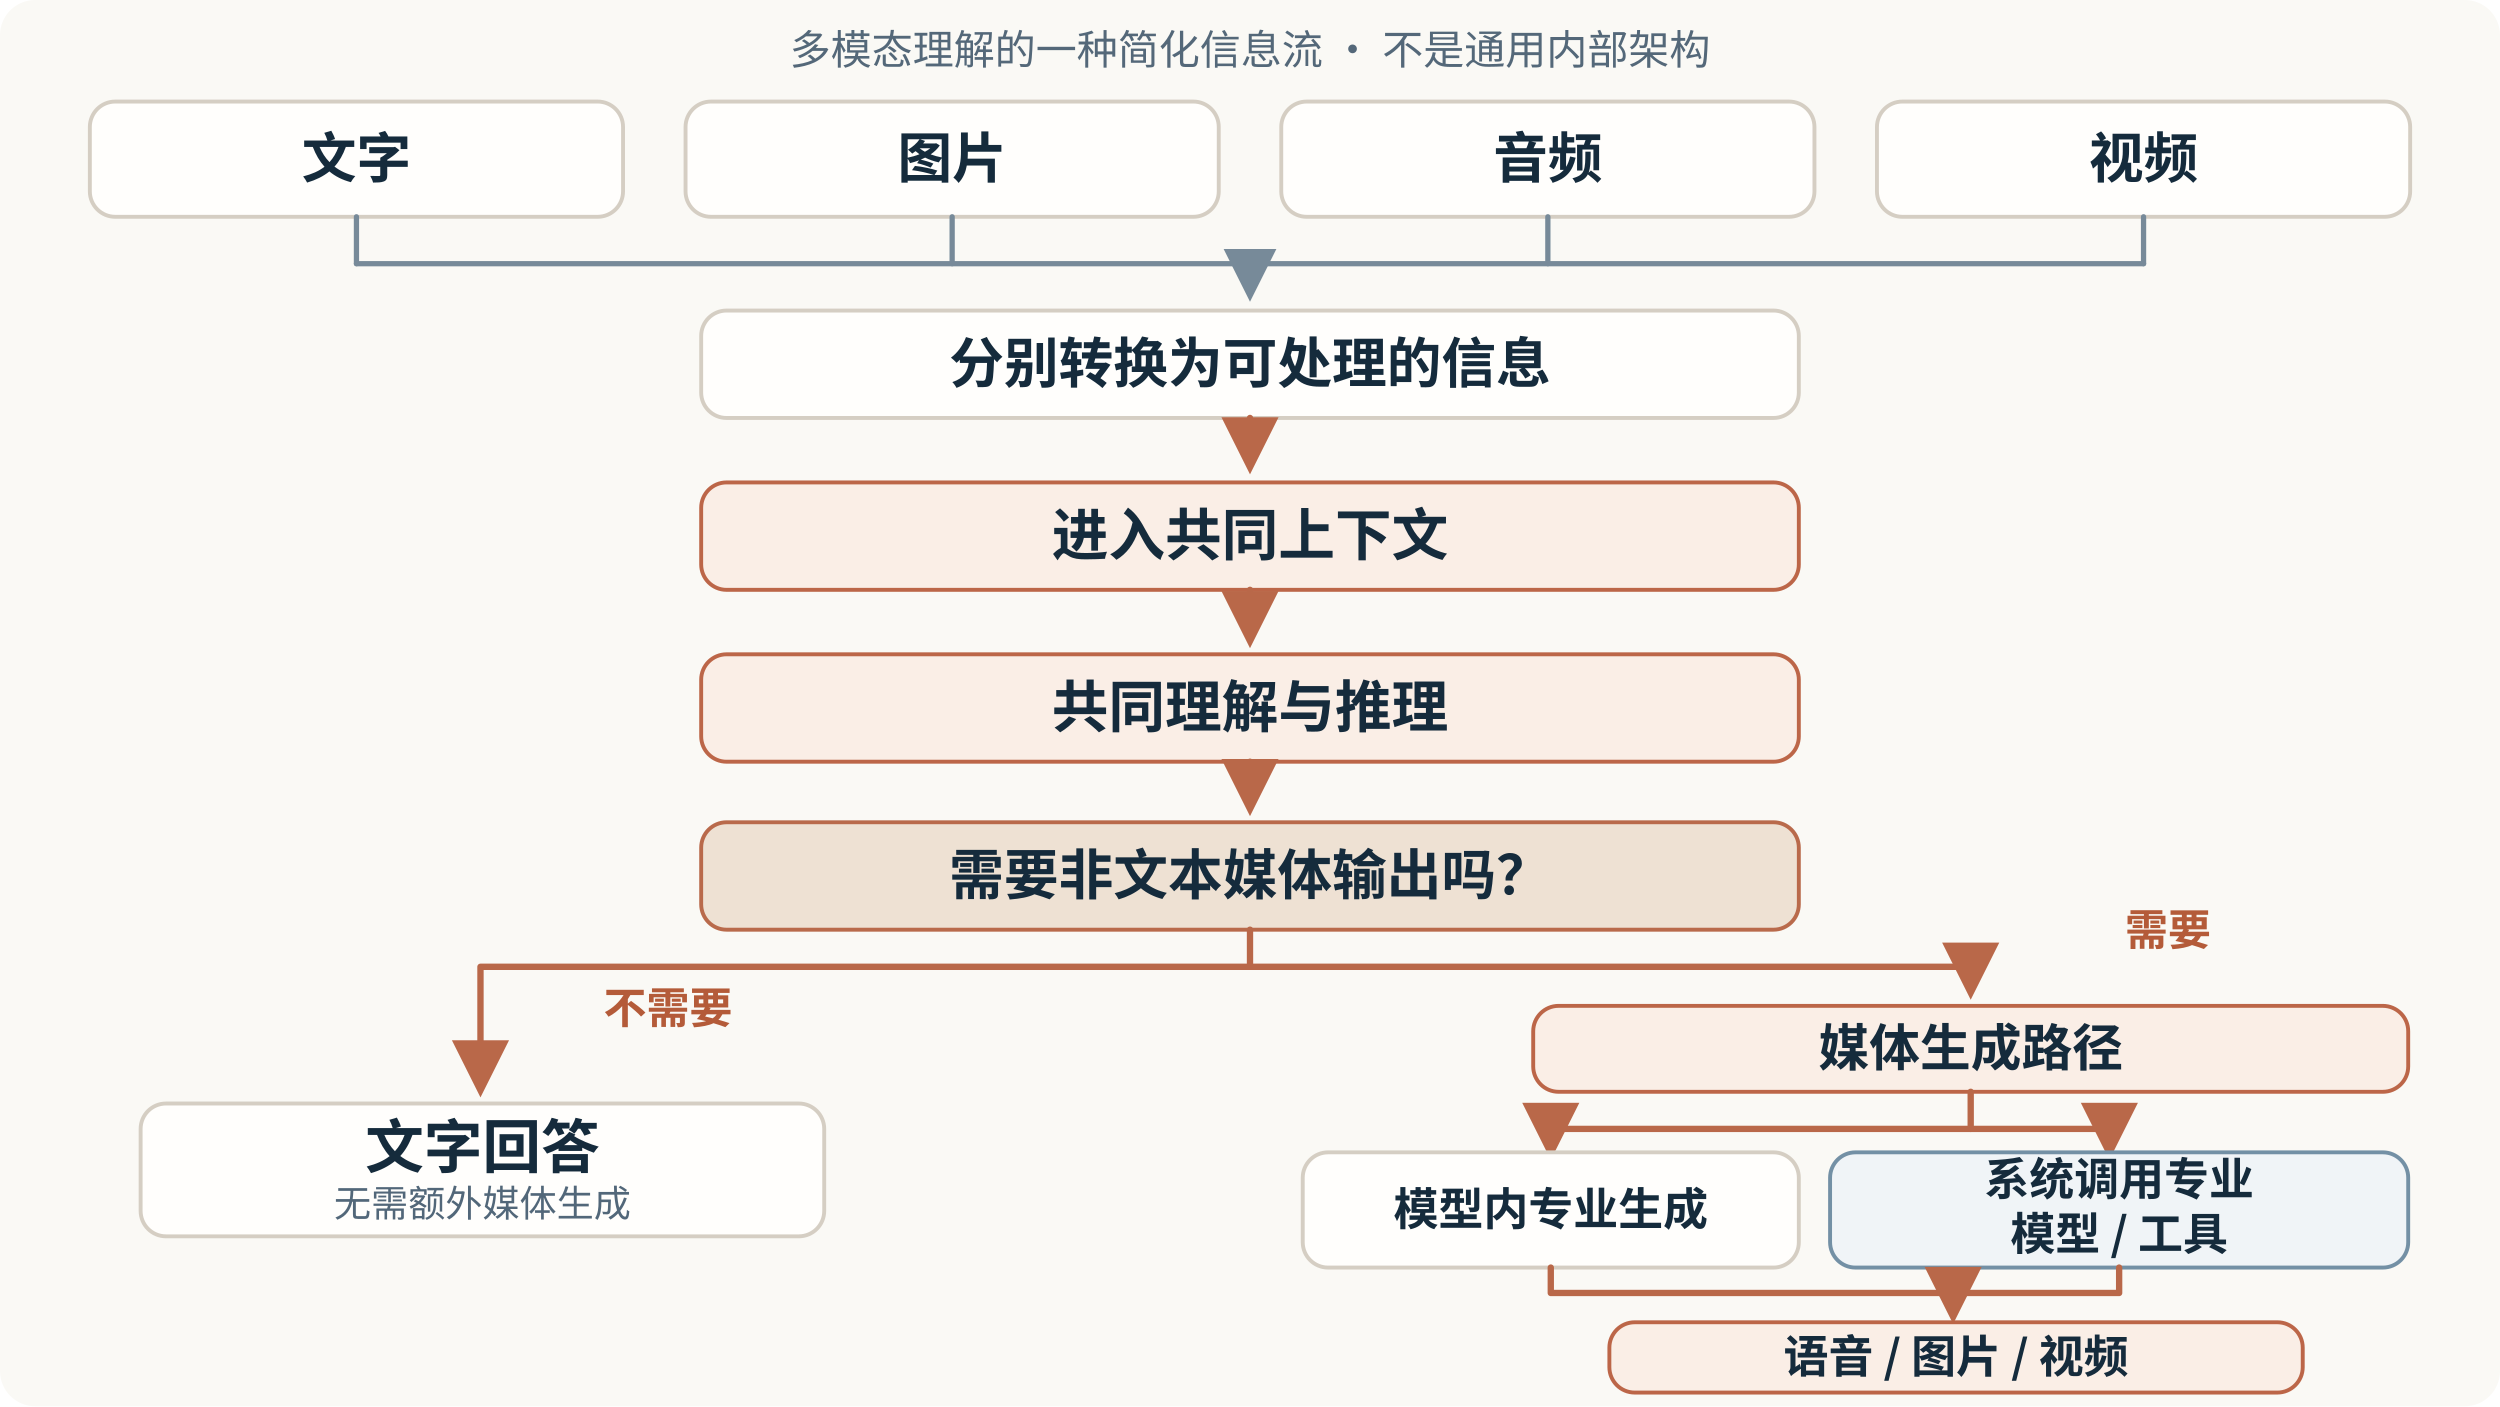
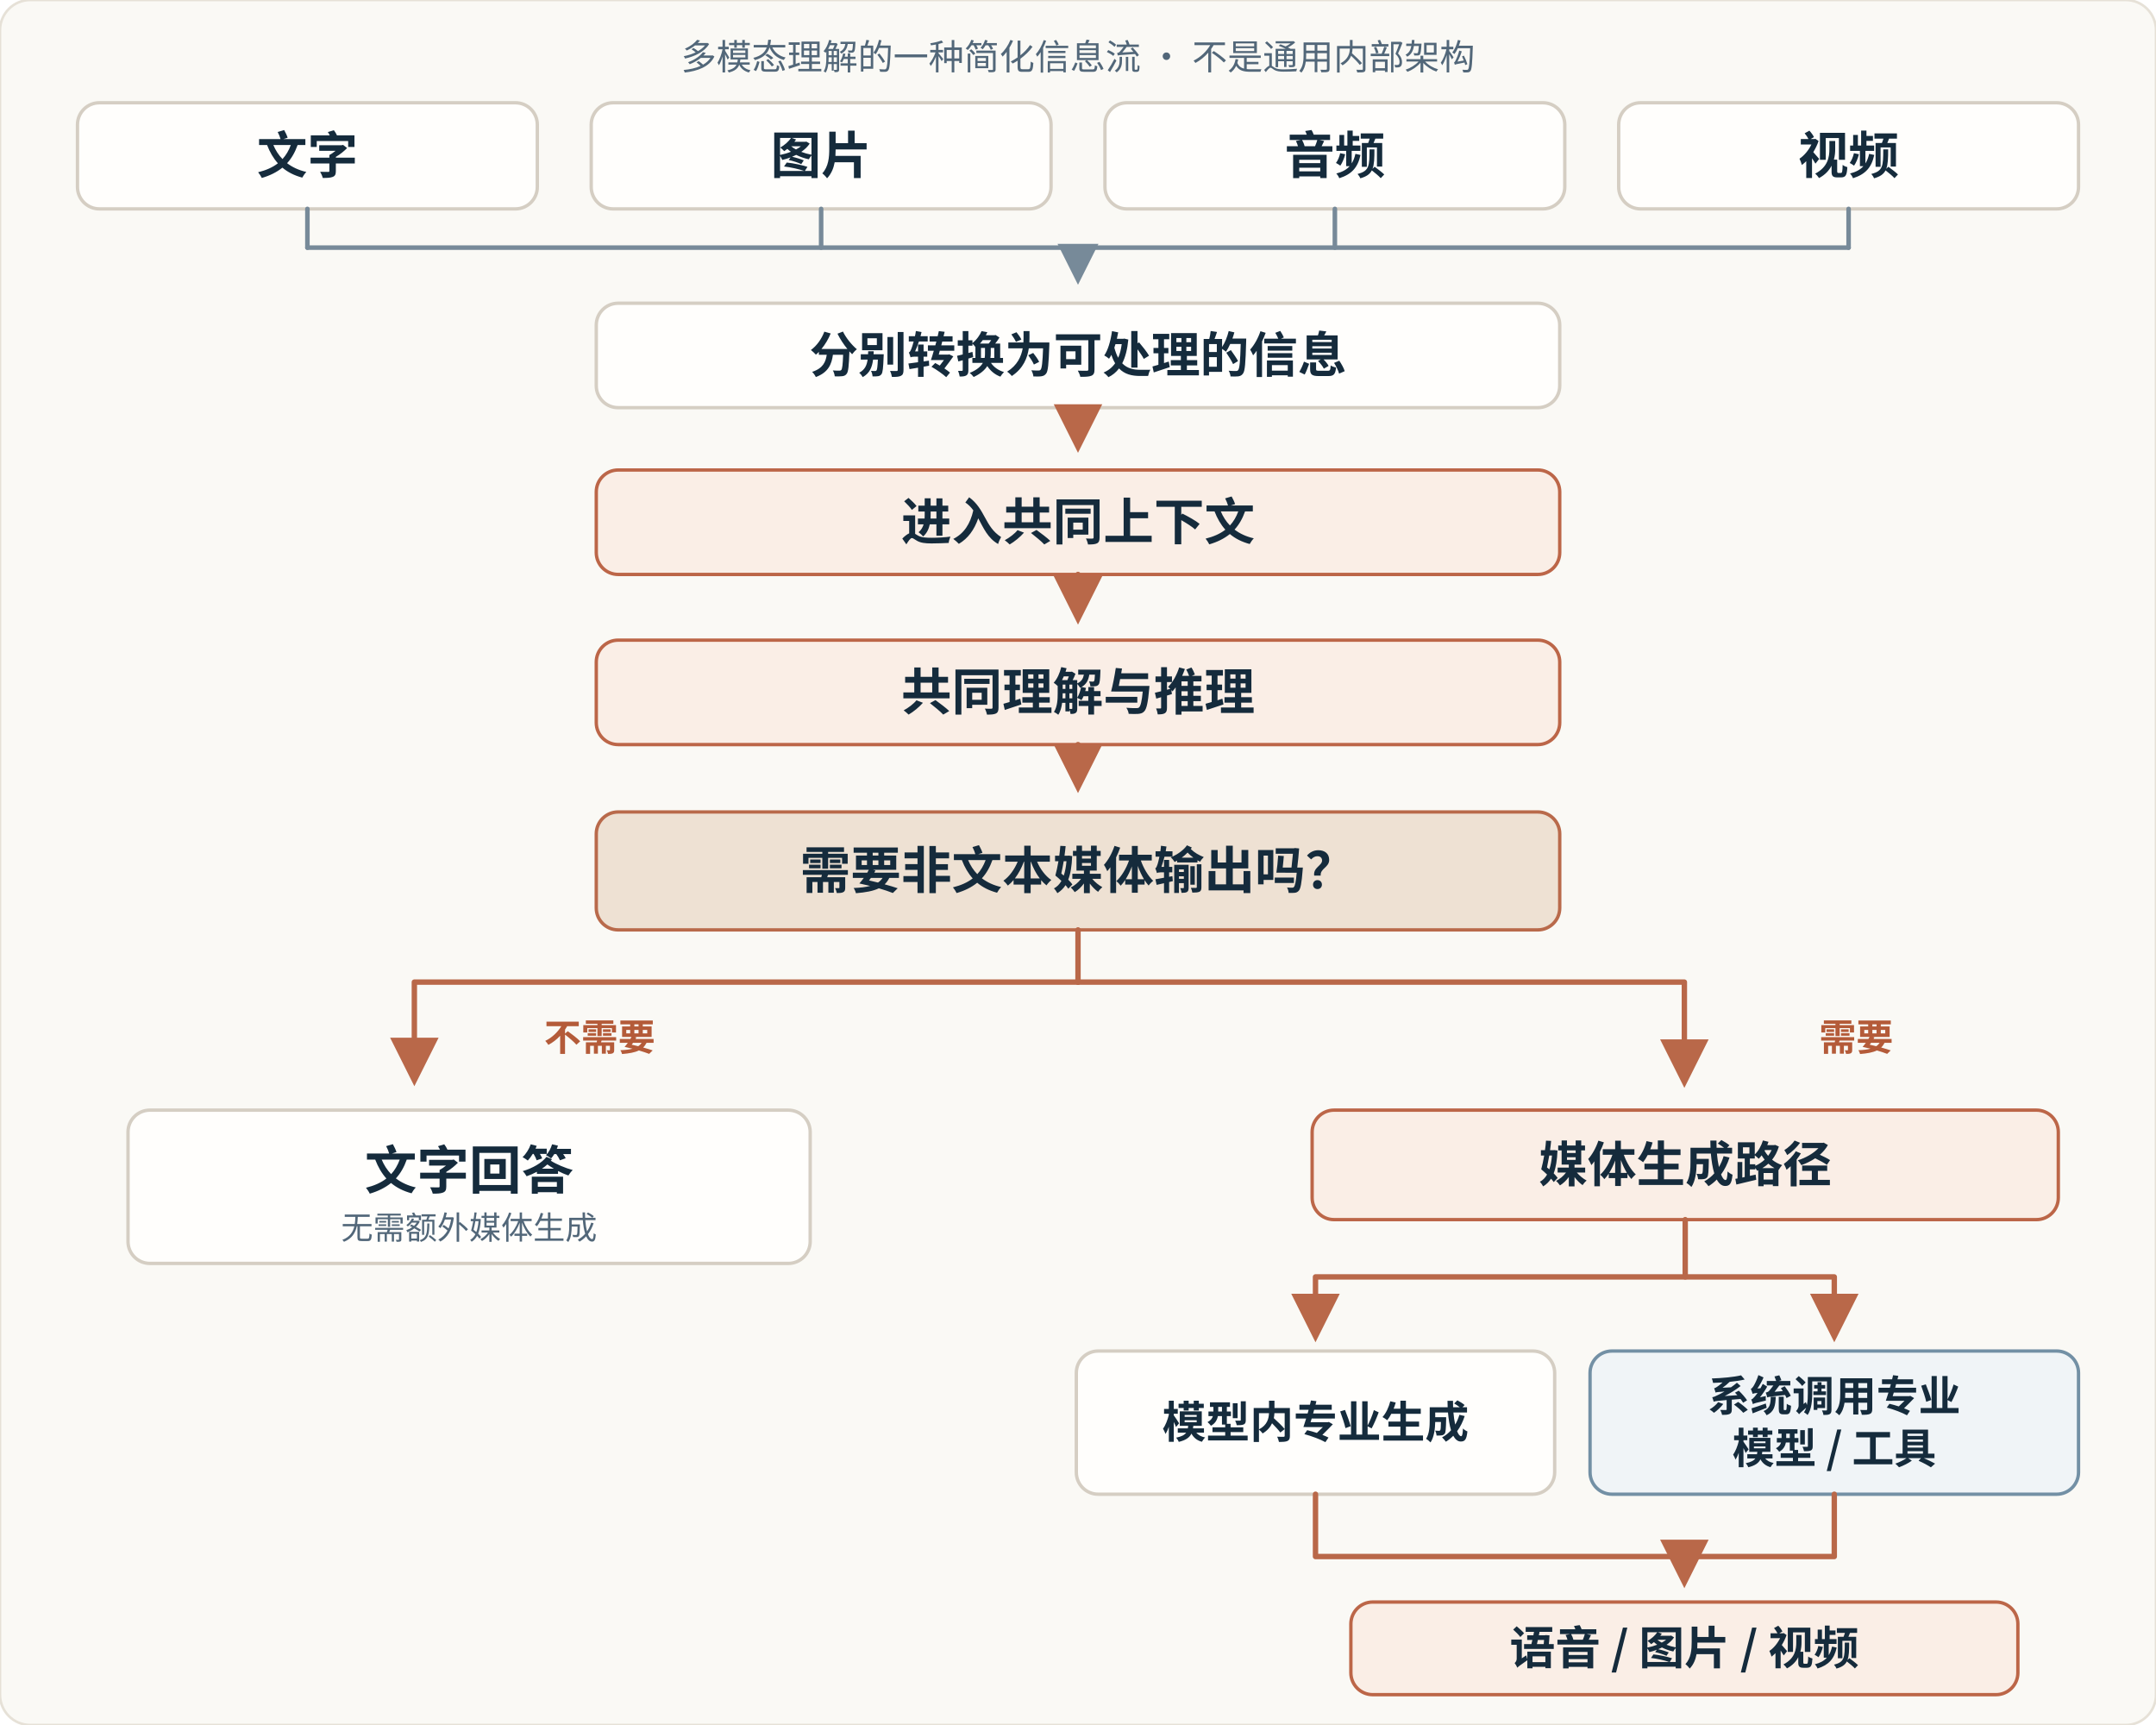
- <svg xmlns="http://www.w3.org/2000/svg" width="1280" height="720" viewBox="0 0 1280 720" role="img" aria-labelledby="title desc">
+ <svg xmlns="http://www.w3.org/2000/svg" width="1280" height="1024" viewBox="0 0 1280 1024" role="img" aria-labelledby="title desc">
  <defs>
    <marker id="arrow-clay" viewBox="0 0 12 12" refX="10" refY="6" markerWidth="9" markerHeight="9" orient="auto">
      <path d="M0 0L12 6L0 12Z" fill="#b96849" />
    </marker>
    <marker id="arrow-muted" viewBox="0 0 12 12" refX="10" refY="6" markerWidth="9" markerHeight="9" orient="auto">
      <path d="M0 0L12 6L0 12Z" fill="#778a99" />
    </marker>
  </defs>
-   <style>text{font-family:"Noto Sans CJK SC","Microsoft YaHei","PingFang SC",sans-serif;fill:#152b3c}.node{font-weight:650;text-anchor:middle}.hint{text-anchor:middle;fill:#526779}.eyebrow{font-size:21px;fill:#546879}.branch{font-size:22px;font-weight:700;fill:#b45b39;text-anchor:middle}</style>
-   <rect width="1280" height="720" rx="18" fill="#faf9f5" />
-   <text x="640" y="33" class="eyebrow" text-anchor="middle">多模态理解的一种简化信息流 · 不是通用内部架构</text>
+   <style>
+     text{font-family:"Noto Sans CJK SC","Microsoft YaHei","PingFang SC",sans-serif;fill:#152b3c}
+     .node{font-weight:650;text-anchor:middle;dominant-baseline:middle}
+     .hint{font-size:19px;fill:#526779;text-anchor:middle;dominant-baseline:middle}
+     .eyebrow{font-size:21px;fill:#526779;text-anchor:middle;dominant-baseline:middle}
+     .branch{font-size:22px;font-weight:700;fill:#b45b39;text-anchor:middle;dominant-baseline:middle}
+     .neutral{fill:#fffefc;stroke:#d5cec3;stroke-width:2}
+     .focus{fill:#faeee6;stroke:#bc6648;stroke-width:2}
+     .decision{fill:#eee1d3;stroke:#b96a4b;stroke-width:2}
+     .tool{fill:#f0f4f7;stroke:#7390a5;stroke-width:2}
+     .line-muted{fill:none;stroke:#778a99;stroke-width:2.7;stroke-linecap:round;stroke-linejoin:round}
+     .line-clay{fill:none;stroke:#b96849;stroke-width:3.2;stroke-linecap:round;stroke-linejoin:round}
+   </style>
+   <rect width="1280" height="1024" rx="18" fill="#faf9f5" stroke="#e6e1d7" stroke-width="1.5" />
+   <text x="640" y="34" class="eyebrow">多模态理解的一种简化信息流 · 不是通用内部架构</text>
  <g id="node-T">
-     <rect x="46" y="52" width="273" height="59" rx="13" fill="#fffefc" stroke="#d5cec3" stroke-width="2" />
-     <text x="182.5" y="91.02" class="node" font-size="28" font-weight="650">文字</text>
+     <rect x="46" y="61" width="273" height="63" rx="13" class="neutral" />
+     <text x="182.5" y="92.5" class="node" font-size="30">文字</text>
  </g>
-   <path data-from="T" data-to="E" d="M182.5 111V135" fill="none" stroke="#778a99" stroke-width="2.7" stroke-linecap="round" stroke-linejoin="round" />
+   <path data-from="T" data-to="E" d="M182.5 124V147" class="line-muted" />
  <g id="node-I">
-     <rect x="351" y="52" width="273" height="59" rx="13" fill="#fffefc" stroke="#d5cec3" stroke-width="2" />
-     <text x="487.5" y="91.02" class="node" font-size="28" font-weight="650">图片</text>
+     <rect x="351" y="61" width="273" height="63" rx="13" class="neutral" />
+     <text x="487.5" y="92.5" class="node" font-size="30">图片</text>
  </g>
-   <path data-from="I" data-to="E" d="M487.5 111V135" fill="none" stroke="#778a99" stroke-width="2.7" stroke-linecap="round" stroke-linejoin="round" />
+   <path data-from="I" data-to="E" d="M487.5 124V147" class="line-muted" />
  <g id="node-A">
-     <rect x="656" y="52" width="273" height="59" rx="13" fill="#fffefc" stroke="#d5cec3" stroke-width="2" />
-     <text x="792.5" y="91.02" class="node" font-size="28" font-weight="650">音频</text>
+     <rect x="656" y="61" width="273" height="63" rx="13" class="neutral" />
+     <text x="792.5" y="92.5" class="node" font-size="30">音频</text>
  </g>
-   <path data-from="A" data-to="E" d="M792.5 111V135" fill="none" stroke="#778a99" stroke-width="2.7" stroke-linecap="round" stroke-linejoin="round" />
+   <path data-from="A" data-to="E" d="M792.5 124V147" class="line-muted" />
  <g id="node-V">
-     <rect x="961" y="52" width="273" height="59" rx="13" fill="#fffefc" stroke="#d5cec3" stroke-width="2" />
-     <text x="1097.5" y="91.02" class="node" font-size="28" font-weight="650">视频</text>
+     <rect x="961" y="61" width="273" height="63" rx="13" class="neutral" />
+     <text x="1097.5" y="92.5" class="node" font-size="30">视频</text>
  </g>
-   <path data-from="V" data-to="E" d="M1097.5 111V135" fill="none" stroke="#778a99" stroke-width="2.7" stroke-linecap="round" stroke-linejoin="round" />
-   <path d="M182.5 135H1097.5" fill="none" stroke="#778a99" stroke-width="2.7" stroke-linecap="round" stroke-linejoin="round" />
-   <path d="M640 135V150" fill="none" stroke="#778a99" stroke-width="3" stroke-linecap="round" stroke-linejoin="round" marker-end="url(#arrow-muted)" />
+   <path data-from="V" data-to="E" d="M1097.5 124V147" class="line-muted" />
+   <path d="M182.5 147H1097.5" class="line-muted" />
+   <path d="M640 147V165" class="line-muted" marker-end="url(#arrow-muted)" />
  <g id="node-E">
-     <rect x="359" y="159" width="562" height="55" rx="13" fill="#fffefc" stroke="#d5cec3" stroke-width="2" />
-     <text x="640" y="196.02" class="node" font-size="28" font-weight="650">分别转换为可处理的信息</text>
+     <rect x="354" y="180" width="572" height="62" rx="13" class="neutral" />
+     <text x="640" y="211" class="node" font-size="29">分别转换为可处理的信息</text>
  </g>
-   <path data-from="E" data-to="C" d="M640 214V238" fill="none" stroke="#b96849" stroke-width="3.25" stroke-linecap="round" stroke-linejoin="round" marker-end="url(#arrow-clay)" />
+   <path data-from="E" data-to="C" d="M640 242V264" class="line-clay" marker-end="url(#arrow-clay)" />
  <g id="node-C">
-     <rect x="359" y="247" width="562" height="55" rx="13" fill="#faeee6" stroke="#bc6648" stroke-width="2" />
-     <text x="640" y="284.36" class="node" font-size="29" font-weight="650">进入共同上下文</text>
+     <rect x="354" y="279" width="572" height="62" rx="13" class="focus" />
+     <text x="640" y="310" class="node" font-size="30">进入共同上下文</text>
  </g>
-   <path data-from="C" data-to="R" d="M640 302V327" fill="none" stroke="#b96849" stroke-width="3.25" stroke-linecap="round" stroke-linejoin="round" marker-end="url(#arrow-clay)" />
+   <path data-from="C" data-to="R" d="M640 341V366" class="line-clay" marker-end="url(#arrow-clay)" />
  <g id="node-R">
-     <rect x="359" y="335" width="562" height="55" rx="13" fill="#faeee6" stroke="#bc6648" stroke-width="2" />
-     <text x="640" y="372.36" class="node" font-size="29" font-weight="650">共同理解与推理</text>
+     <rect x="354" y="380" width="572" height="62" rx="13" class="focus" />
+     <text x="640" y="411" class="node" font-size="30">共同理解与推理</text>
  </g>
-   <path data-from="R" data-to="D" d="M640 390V413" fill="none" stroke="#b96849" stroke-width="3.25" stroke-linecap="round" stroke-linejoin="round" marker-end="url(#arrow-clay)" />
+   <path data-from="R" data-to="D" d="M640 442V466" class="line-clay" marker-end="url(#arrow-clay)" />
  <g id="node-D">
-     <rect x="359" y="421" width="562" height="55" rx="13" fill="#eee1d3" stroke="#b96a4b" stroke-width="2" />
-     <text x="640" y="458.02" class="node" font-size="28" font-weight="650">需要非文本媒体输出吗？</text>
+     <rect x="354" y="482" width="572" height="70" rx="13" class="decision" />
+     <text x="640" y="517" class="node" font-size="30">需要非文本媒体输出吗？</text>
  </g>
-   <path data-from="D" data-to="TX" data-guard="不需要" d="M640 476V495H246V557" fill="none" stroke="#b96849" stroke-width="3.25" stroke-linecap="round" stroke-linejoin="round" marker-end="url(#arrow-clay)" />
-   <path data-from="D" data-to="M" data-guard="需要" d="M640 495H1009V507" fill="none" stroke="#b96849" stroke-width="3.25" stroke-linecap="round" stroke-linejoin="round" marker-end="url(#arrow-clay)" />
-   <text x="342" y="524" class="branch">不需要</text>
-   <text x="1110" y="484" class="branch">需要</text>
+   <path d="M640 552V583" class="line-clay" />
+   <path data-from="D" data-to="TX" data-guard="不需要" d="M640 583H246V640" class="line-clay" marker-end="url(#arrow-clay)" />
+   <path data-from="D" data-to="M" data-guard="需要" d="M640 583H1000V641" class="line-clay" marker-end="url(#arrow-clay)" />
+   <text x="356" y="616" class="branch">不需要</text>
+   <text x="1102" y="616" class="branch">需要</text>
  <g id="node-TX">
-     <rect x="72" y="565" width="350" height="68" rx="13" fill="#fffefc" stroke="#d5cec3" stroke-width="2" />
-     <text x="247" y="598" class="node" font-size="30" font-weight="650">文字回答</text>
-     <text x="247" y="623" class="hint" font-size="19">无需额外媒体生成</text>
+     <rect x="76" y="659" width="405" height="91" rx="13" class="neutral" />
+     <text x="278.5" y="695" class="node" font-size="31">文字回答</text>
+     <text x="278.5" y="729" class="hint">无需额外媒体生成</text>
  </g>
  <g id="node-M">
-     <rect x="785" y="515" width="448" height="44" rx="13" fill="#faeee6" stroke="#bc6648" stroke-width="2" />
-     <text x="1009" y="545.84" class="node" font-size="26" font-weight="650">媒体生成路径</text>
+     <rect x="779" y="659" width="443" height="65" rx="13" class="focus" />
+     <text x="1000.5" y="691.5" class="node" font-size="29">媒体生成路径</text>
  </g>
-   <path data-from="M" data-to="G" d="M1009 559V578H794V589" fill="none" stroke="#b96849" stroke-width="3.25" stroke-linecap="round" stroke-linejoin="round" marker-end="url(#arrow-clay)" />
-   <path data-from="M" data-to="P" d="M1009 578H1080V589" fill="none" stroke="#b96849" stroke-width="3.25" stroke-linecap="round" stroke-linejoin="round" marker-end="url(#arrow-clay)" />
+   <path data-from="M" data-to="G" d="M1000.5 724V758H781V792" class="line-clay" marker-end="url(#arrow-clay)" />
+   <path data-from="M" data-to="P" d="M1000.5 758H1089V792" class="line-clay" marker-end="url(#arrow-clay)" />
  <g id="node-G">
-     <rect x="667" y="590" width="254" height="59" rx="13" fill="#fffefc" stroke="#d5cec3" stroke-width="2" />
-     <text x="794" y="627.32" class="node" font-size="23" font-weight="650">模型内专业生成</text>
+     <rect x="639" y="802" width="284" height="85" rx="13" class="neutral" />
+     <text x="781" y="844.5" class="node" font-size="26">模型内专业生成</text>
  </g>
  <g id="node-P">
-     <rect x="937" y="590" width="296" height="59" rx="13" fill="#f0f4f7" stroke="#7390a5" stroke-width="2" />
-     <text x="1085" y="612" class="node" font-size="23">系统调用专业</text>
-     <text x="1085" y="640" class="node" font-size="23">模型 / 工具</text>
+     <rect x="944" y="802" width="290" height="85" rx="13" class="tool" />
+     <text x="1089" y="829" class="node" font-size="25">系统调用专业</text>
+     <text x="1089" y="860" class="node" font-size="25">模型 / 工具</text>
  </g>
-   <path data-from="G" data-to="O" d="M794 649V662H1000" fill="none" stroke="#b96849" stroke-width="3.25" stroke-linecap="round" stroke-linejoin="round" />
-   <path data-from="P" data-to="O" d="M1085 649V662H1000" fill="none" stroke="#b96849" stroke-width="3.25" stroke-linecap="round" stroke-linejoin="round" />
-   <path d="M1000 662V673" fill="none" stroke="#b96849" stroke-width="3.25" stroke-linecap="round" stroke-linejoin="round" marker-end="url(#arrow-clay)" />
+   <path data-from="G" data-to="O" d="M781 887V924H1000" class="line-clay" />
+   <path data-from="P" data-to="O" d="M1089 887V924H1000" class="line-clay" />
+   <path d="M1000 924V938" class="line-clay" marker-end="url(#arrow-clay)" />
  <g id="node-O">
-     <rect x="824" y="677" width="355" height="36" rx="13" fill="#faeee6" stroke="#bc6648" stroke-width="2" />
-     <text x="1001.5" y="702.82" class="node" font-size="23" font-weight="650">语音 / 图片 / 视频</text>
+     <rect x="802" y="951" width="396" height="55" rx="13" class="focus" />
+     <text x="1000" y="978.5" class="node" font-size="27">语音 / 图片 / 视频</text>
  </g>
</svg>
